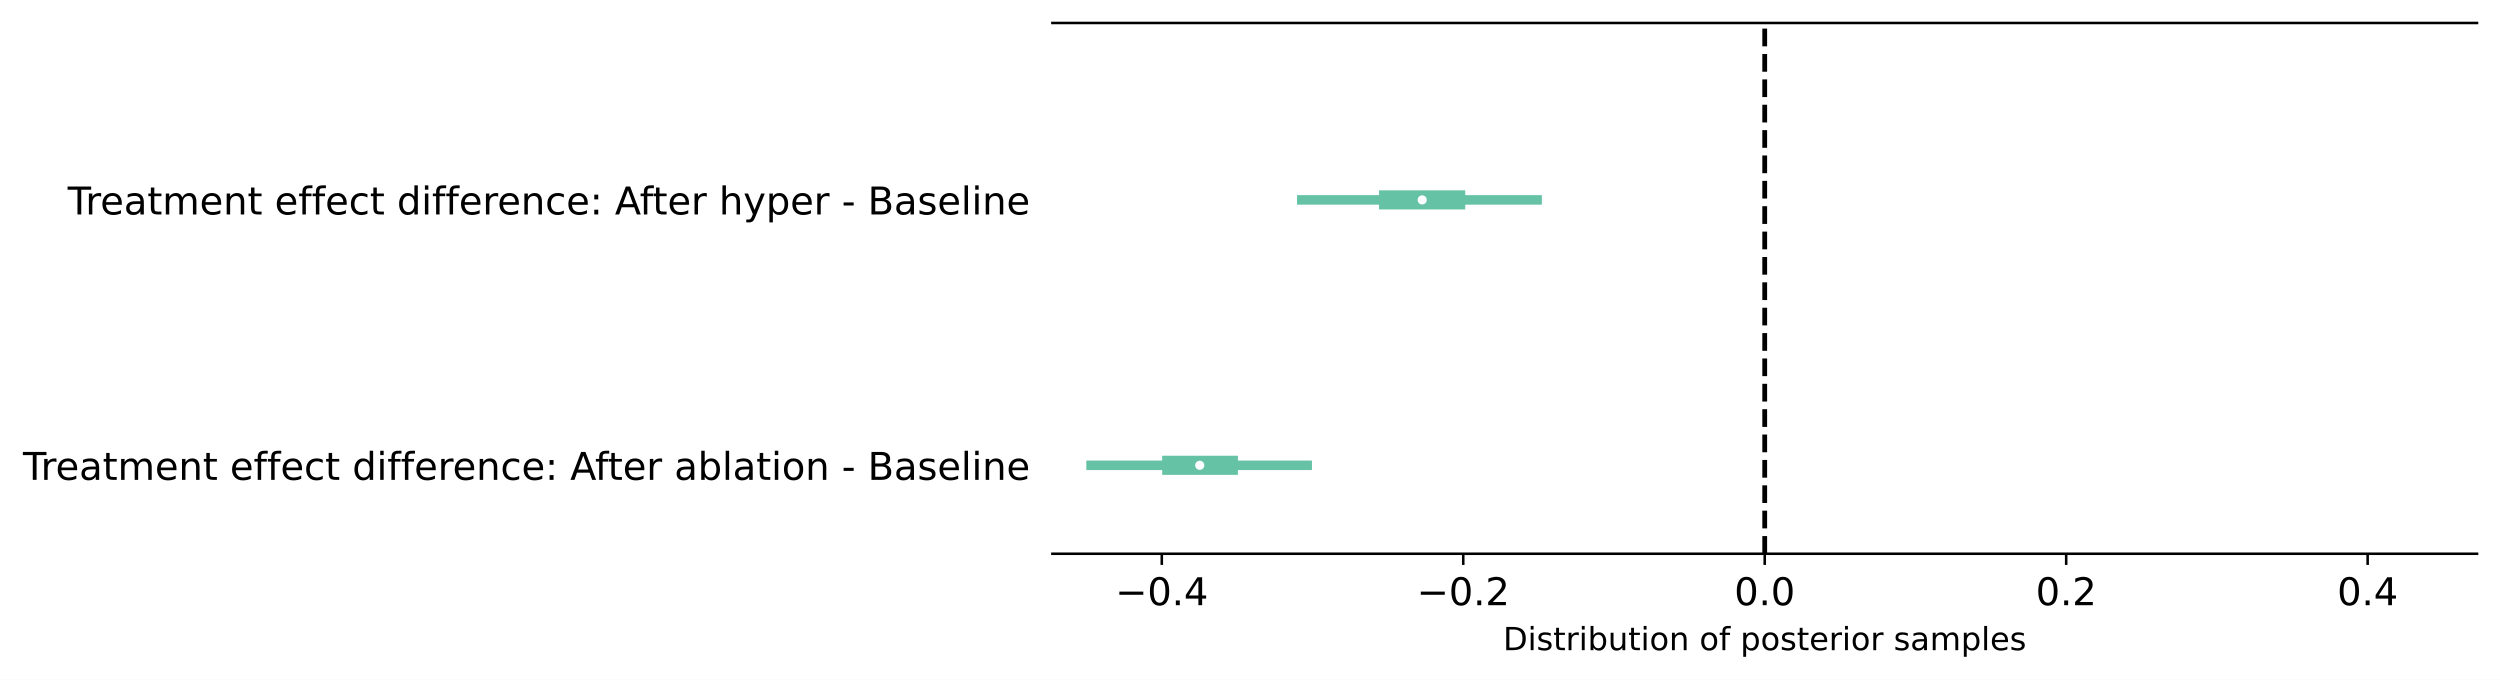
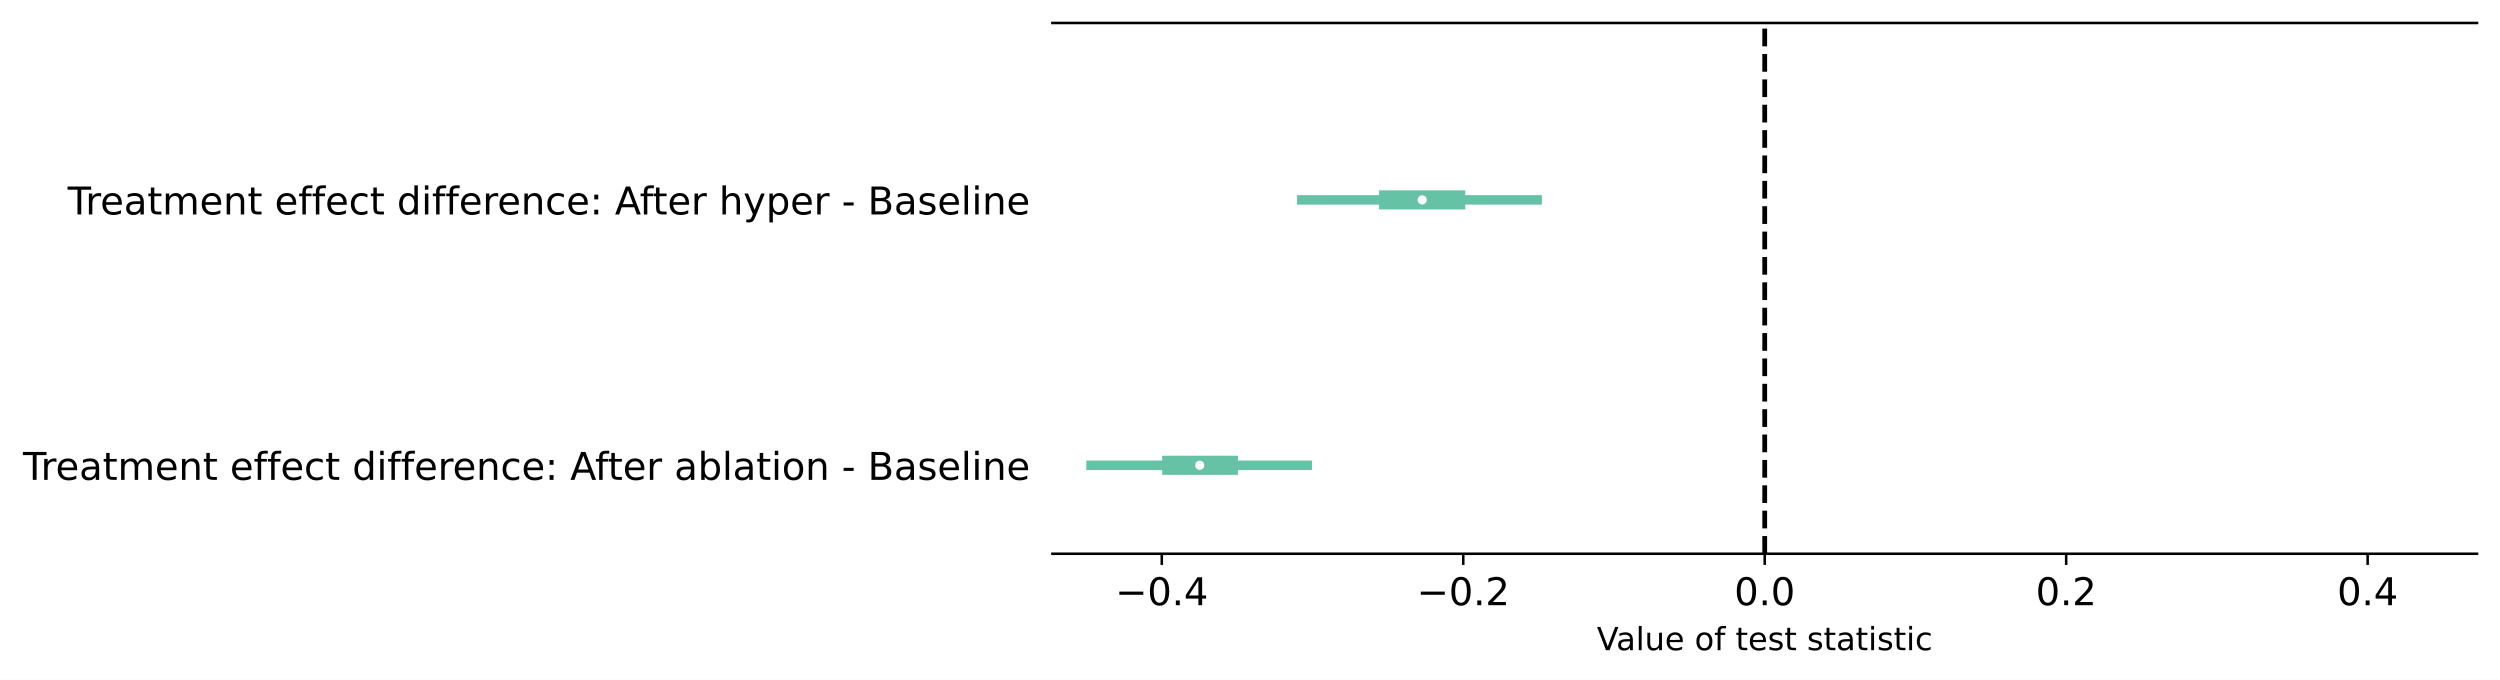
<svg xmlns="http://www.w3.org/2000/svg" xmlns:xlink="http://www.w3.org/1999/xlink" width="783.37pt" height="213.012pt" viewBox="0 0 783.37 213.012" version="1.1">
  <defs>
    <style type="text/css">*{stroke-linejoin: round; stroke-linecap: butt}</style>
  </defs>
  <g id="figure_1">
    <g id="patch_1">
      <path d="M 0 213.012  L 783.37 213.012  L 783.37 0  L 0 0  z " style="fill: #ffffff" />
    </g>
    <g id="axes_1">
      <g id="patch_2">
        <path d="M 329.77 173.52  L 776.17 173.52  L 776.17 7.2  L 329.77 7.2  z " style="fill: #ffffff" />
      </g>
      <g id="matplotlib.axis_1">
        <g id="xtick_1">
          <g id="line2d_1">
            <defs>
-               <path id="mc0c69615b3" d="M 0 0  L 0 3.5  " style="stroke: #000000; stroke-width: 0.8" />
+               <path id="m7334933036" d="M 0 0  L 0 3.5  " style="stroke: #000000; stroke-width: 0.8" />
            </defs>
            <g>
-               <use xlink:href="#mc0c69615b3" x="364.043" y="173.52" style="stroke: #000000; stroke-width: 0.8" />
+               <use xlink:href="#m7334933036" x="364.043" y="173.52" style="stroke: #000000; stroke-width: 0.8" />
            </g>
          </g>
          <g id="text_1">
            <g transform="translate(349.4735 189.6381) scale(0.12 -0.12)">
              <defs>
                <path id="DejaVuSans-2212" d="M 678 2272  L 4684 2272  L 4684 1741  L 678 1741  L 678 2272  z " transform="scale(0.015625)" />
                <path id="DejaVuSans-30" d="M 2034 4250  Q 1547 4250 1301 3770  Q 1056 3291 1056 2328  Q 1056 1369 1301 889  Q 1547 409 2034 409  Q 2525 409 2770 889  Q 3016 1369 3016 2328  Q 3016 3291 2770 3770  Q 2525 4250 2034 4250  z M 2034 4750  Q 2819 4750 3233 4129  Q 3647 3509 3647 2328  Q 3647 1150 3233 529  Q 2819 -91 2034 -91  Q 1250 -91 836 529  Q 422 1150 422 2328  Q 422 3509 836 4129  Q 1250 4750 2034 4750  z " transform="scale(0.015625)" />
                <path id="DejaVuSans-2e" d="M 684 794  L 1344 794  L 1344 0  L 684 0  L 684 794  z " transform="scale(0.015625)" />
                <path id="DejaVuSans-34" d="M 2419 4116  L 825 1625  L 2419 1625  L 2419 4116  z M 2253 4666  L 3047 4666  L 3047 1625  L 3713 1625  L 3713 1100  L 3047 1100  L 3047 0  L 2419 0  L 2419 1100  L 313 1100  L 313 1709  L 2253 4666  z " transform="scale(0.015625)" />
              </defs>
              <use xlink:href="#DejaVuSans-2212" />
              <use xlink:href="#DejaVuSans-30" x="83.789" />
              <use xlink:href="#DejaVuSans-2e" x="147.412" />
              <use xlink:href="#DejaVuSans-34" x="179.199" />
            </g>
          </g>
        </g>
        <g id="xtick_2">
          <g id="line2d_2">
            <g>
-               <use xlink:href="#mc0c69615b3" x="458.507" y="173.52" style="stroke: #000000; stroke-width: 0.8" />
+               <use xlink:href="#m7334933036" x="458.507" y="173.52" style="stroke: #000000; stroke-width: 0.8" />
            </g>
          </g>
          <g id="text_2">
            <g transform="translate(443.9369 189.6381) scale(0.12 -0.12)">
              <defs>
                <path id="DejaVuSans-32" d="M 1228 531  L 3431 531  L 3431 0  L 469 0  L 469 531  Q 828 903 1448 1529  Q 2069 2156 2228 2338  Q 2531 2678 2651 2914  Q 2772 3150 2772 3378  Q 2772 3750 2511 3984  Q 2250 4219 1831 4219  Q 1534 4219 1204 4116  Q 875 4013 500 3803  L 500 4441  Q 881 4594 1212 4672  Q 1544 4750 1819 4750  Q 2544 4750 2975 4387  Q 3406 4025 3406 3419  Q 3406 3131 3298 2873  Q 3191 2616 2906 2266  Q 2828 2175 2409 1742  Q 1991 1309 1228 531  z " transform="scale(0.015625)" />
              </defs>
              <use xlink:href="#DejaVuSans-2212" />
              <use xlink:href="#DejaVuSans-30" x="83.789" />
              <use xlink:href="#DejaVuSans-2e" x="147.412" />
              <use xlink:href="#DejaVuSans-32" x="179.199" />
            </g>
          </g>
        </g>
        <g id="xtick_3">
          <g id="line2d_3">
            <g>
-               <use xlink:href="#mc0c69615b3" x="552.97" y="173.52" style="stroke: #000000; stroke-width: 0.8" />
+               <use xlink:href="#m7334933036" x="552.97" y="173.52" style="stroke: #000000; stroke-width: 0.8" />
            </g>
          </g>
          <g id="text_3">
            <g transform="translate(543.4281 189.6381) scale(0.12 -0.12)">
              <use xlink:href="#DejaVuSans-30" />
              <use xlink:href="#DejaVuSans-2e" x="63.623" />
              <use xlink:href="#DejaVuSans-30" x="95.41" />
            </g>
          </g>
        </g>
        <g id="xtick_4">
          <g id="line2d_4">
            <g>
-               <use xlink:href="#mc0c69615b3" x="647.433" y="173.52" style="stroke: #000000; stroke-width: 0.8" />
+               <use xlink:href="#m7334933036" x="647.433" y="173.52" style="stroke: #000000; stroke-width: 0.8" />
            </g>
          </g>
          <g id="text_4">
            <g transform="translate(637.8915 189.6381) scale(0.12 -0.12)">
              <use xlink:href="#DejaVuSans-30" />
              <use xlink:href="#DejaVuSans-2e" x="63.623" />
              <use xlink:href="#DejaVuSans-32" x="95.41" />
            </g>
          </g>
        </g>
        <g id="xtick_5">
          <g id="line2d_5">
            <g>
-               <use xlink:href="#mc0c69615b3" x="741.897" y="173.52" style="stroke: #000000; stroke-width: 0.8" />
+               <use xlink:href="#m7334933036" x="741.897" y="173.52" style="stroke: #000000; stroke-width: 0.8" />
            </g>
          </g>
          <g id="text_5">
            <g transform="translate(732.3549 189.6381) scale(0.12 -0.12)">
              <use xlink:href="#DejaVuSans-30" />
              <use xlink:href="#DejaVuSans-2e" x="63.623" />
              <use xlink:href="#DejaVuSans-34" x="95.41" />
            </g>
          </g>
        </g>
        <g id="text_6">
-           <g transform="translate(470.9966 203.7322) scale(0.1 -0.1)">
+           <g transform="translate(500.3692 203.7322) scale(0.1 -0.1)">
            <defs>
-               <path id="DejaVuSans-44" d="M 1259 4147  L 1259 519  L 2022 519  Q 2988 519 3436 956  Q 3884 1394 3884 2338  Q 3884 3275 3436 3711  Q 2988 4147 2022 4147  L 1259 4147  z M 628 4666  L 1925 4666  Q 3281 4666 3915 4102  Q 4550 3538 4550 2338  Q 4550 1131 3912 565  Q 3275 0 1925 0  L 628 0  L 628 4666  z " transform="scale(0.015625)" />
+               <path id="DejaVuSans-56" d="M 1831 0  L 50 4666  L 709 4666  L 2188 738  L 3669 4666  L 4325 4666  L 2547 0  L 1831 0  z " transform="scale(0.015625)" />
+               <path id="DejaVuSans-61" d="M 2194 1759  Q 1497 1759 1228 1600  Q 959 1441 959 1056  Q 959 750 1161 570  Q 1363 391 1709 391  Q 2188 391 2477 730  Q 2766 1069 2766 1631  L 2766 1759  L 2194 1759  z M 3341 1997  L 3341 0  L 2766 0  L 2766 531  Q 2569 213 2275 61  Q 1981 -91 1556 -91  Q 1019 -91 701 211  Q 384 513 384 1019  Q 384 1609 779 1909  Q 1175 2209 1959 2209  L 2766 2209  L 2766 2266  Q 2766 2663 2505 2880  Q 2244 3097 1772 3097  Q 1472 3097 1187 3025  Q 903 2953 641 2809  L 641 3341  Q 956 3463 1253 3523  Q 1550 3584 1831 3584  Q 2591 3584 2966 3190  Q 3341 2797 3341 1997  z " transform="scale(0.015625)" />
+               <path id="DejaVuSans-6c" d="M 603 4863  L 1178 4863  L 1178 0  L 603 0  L 603 4863  z " transform="scale(0.015625)" />
+               <path id="DejaVuSans-75" d="M 544 1381  L 544 3500  L 1119 3500  L 1119 1403  Q 1119 906 1312 657  Q 1506 409 1894 409  Q 2359 409 2629 706  Q 2900 1003 2900 1516  L 2900 3500  L 3475 3500  L 3475 0  L 2900 0  L 2900 538  Q 2691 219 2414 64  Q 2138 -91 1772 -91  Q 1169 -91 856 284  Q 544 659 544 1381  z M 1991 3584  L 1991 3584  z " transform="scale(0.015625)" />
+               <path id="DejaVuSans-65" d="M 3597 1894  L 3597 1613  L 953 1613  Q 991 1019 1311 708  Q 1631 397 2203 397  Q 2534 397 2845 478  Q 3156 559 3463 722  L 3463 178  Q 3153 47 2828 -22  Q 2503 -91 2169 -91  Q 1331 -91 842 396  Q 353 884 353 1716  Q 353 2575 817 3079  Q 1281 3584 2069 3584  Q 2775 3584 3186 3129  Q 3597 2675 3597 1894  z M 3022 2063  Q 3016 2534 2758 2815  Q 2500 3097 2075 3097  Q 1594 3097 1305 2825  Q 1016 2553 972 2059  L 3022 2063  z " transform="scale(0.015625)" />
+               <path id="DejaVuSans-20" transform="scale(0.015625)" />
+               <path id="DejaVuSans-6f" d="M 1959 3097  Q 1497 3097 1228 2736  Q 959 2375 959 1747  Q 959 1119 1226 758  Q 1494 397 1959 397  Q 2419 397 2687 759  Q 2956 1122 2956 1747  Q 2956 2369 2687 2733  Q 2419 3097 1959 3097  z M 1959 3584  Q 2709 3584 3137 3096  Q 3566 2609 3566 1747  Q 3566 888 3137 398  Q 2709 -91 1959 -91  Q 1206 -91 779 398  Q 353 888 353 1747  Q 353 2609 779 3096  Q 1206 3584 1959 3584  z " transform="scale(0.015625)" />
+               <path id="DejaVuSans-66" d="M 2375 4863  L 2375 4384  L 1825 4384  Q 1516 4384 1395 4259  Q 1275 4134 1275 3809  L 1275 3500  L 2222 3500  L 2222 3053  L 1275 3053  L 1275 0  L 697 0  L 697 3053  L 147 3053  L 147 3500  L 697 3500  L 697 3744  Q 697 4328 969 4595  Q 1241 4863 1831 4863  L 2375 4863  z " transform="scale(0.015625)" />
+               <path id="DejaVuSans-74" d="M 1172 4494  L 1172 3500  L 2356 3500  L 2356 3053  L 1172 3053  L 1172 1153  Q 1172 725 1289 603  Q 1406 481 1766 481  L 2356 481  L 2356 0  L 1766 0  Q 1100 0 847 248  Q 594 497 594 1153  L 594 3053  L 172 3053  L 172 3500  L 594 3500  L 594 4494  L 1172 4494  z " transform="scale(0.015625)" />
+               <path id="DejaVuSans-73" d="M 2834 3397  L 2834 2853  Q 2591 2978 2328 3040  Q 2066 3103 1784 3103  Q 1356 3103 1142 2972  Q 928 2841 928 2578  Q 928 2378 1081 2264  Q 1234 2150 1697 2047  L 1894 2003  Q 2506 1872 2764 1633  Q 3022 1394 3022 966  Q 3022 478 2636 193  Q 2250 -91 1575 -91  Q 1294 -91 989 -36  Q 684 19 347 128  L 347 722  Q 666 556 975 473  Q 1284 391 1588 391  Q 1994 391 2212 530  Q 2431 669 2431 922  Q 2431 1156 2273 1281  Q 2116 1406 1581 1522  L 1381 1569  Q 847 1681 609 1914  Q 372 2147 372 2553  Q 372 3047 722 3315  Q 1072 3584 1716 3584  Q 2034 3584 2315 3537  Q 2597 3491 2834 3397  z " transform="scale(0.015625)" />
              <path id="DejaVuSans-69" d="M 603 3500  L 1178 3500  L 1178 0  L 603 0  L 603 3500  z M 603 4863  L 1178 4863  L 1178 4134  L 603 4134  L 603 4863  z " transform="scale(0.015625)" />
-               <path id="DejaVuSans-73" d="M 2834 3397  L 2834 2853  Q 2591 2978 2328 3040  Q 2066 3103 1784 3103  Q 1356 3103 1142 2972  Q 928 2841 928 2578  Q 928 2378 1081 2264  Q 1234 2150 1697 2047  L 1894 2003  Q 2506 1872 2764 1633  Q 3022 1394 3022 966  Q 3022 478 2636 193  Q 2250 -91 1575 -91  Q 1294 -91 989 -36  Q 684 19 347 128  L 347 722  Q 666 556 975 473  Q 1284 391 1588 391  Q 1994 391 2212 530  Q 2431 669 2431 922  Q 2431 1156 2273 1281  Q 2116 1406 1581 1522  L 1381 1569  Q 847 1681 609 1914  Q 372 2147 372 2553  Q 372 3047 722 3315  Q 1072 3584 1716 3584  Q 2034 3584 2315 3537  Q 2597 3491 2834 3397  z " transform="scale(0.015625)" />
-               <path id="DejaVuSans-74" d="M 1172 4494  L 1172 3500  L 2356 3500  L 2356 3053  L 1172 3053  L 1172 1153  Q 1172 725 1289 603  Q 1406 481 1766 481  L 2356 481  L 2356 0  L 1766 0  Q 1100 0 847 248  Q 594 497 594 1153  L 594 3053  L 172 3053  L 172 3500  L 594 3500  L 594 4494  L 1172 4494  z " transform="scale(0.015625)" />
-               <path id="DejaVuSans-72" d="M 2631 2963  Q 2534 3019 2420 3045  Q 2306 3072 2169 3072  Q 1681 3072 1420 2755  Q 1159 2438 1159 1844  L 1159 0  L 581 0  L 581 3500  L 1159 3500  L 1159 2956  Q 1341 3275 1631 3429  Q 1922 3584 2338 3584  Q 2397 3584 2469 3576  Q 2541 3569 2628 3553  L 2631 2963  z " transform="scale(0.015625)" />
-               <path id="DejaVuSans-62" d="M 3116 1747  Q 3116 2381 2855 2742  Q 2594 3103 2138 3103  Q 1681 3103 1420 2742  Q 1159 2381 1159 1747  Q 1159 1113 1420 752  Q 1681 391 2138 391  Q 2594 391 2855 752  Q 3116 1113 3116 1747  z M 1159 2969  Q 1341 3281 1617 3432  Q 1894 3584 2278 3584  Q 2916 3584 3314 3078  Q 3713 2572 3713 1747  Q 3713 922 3314 415  Q 2916 -91 2278 -91  Q 1894 -91 1617 61  Q 1341 213 1159 525  L 1159 0  L 581 0  L 581 4863  L 1159 4863  L 1159 2969  z " transform="scale(0.015625)" />
-               <path id="DejaVuSans-75" d="M 544 1381  L 544 3500  L 1119 3500  L 1119 1403  Q 1119 906 1312 657  Q 1506 409 1894 409  Q 2359 409 2629 706  Q 2900 1003 2900 1516  L 2900 3500  L 3475 3500  L 3475 0  L 2900 0  L 2900 538  Q 2691 219 2414 64  Q 2138 -91 1772 -91  Q 1169 -91 856 284  Q 544 659 544 1381  z M 1991 3584  L 1991 3584  z " transform="scale(0.015625)" />
-               <path id="DejaVuSans-6f" d="M 1959 3097  Q 1497 3097 1228 2736  Q 959 2375 959 1747  Q 959 1119 1226 758  Q 1494 397 1959 397  Q 2419 397 2687 759  Q 2956 1122 2956 1747  Q 2956 2369 2687 2733  Q 2419 3097 1959 3097  z M 1959 3584  Q 2709 3584 3137 3096  Q 3566 2609 3566 1747  Q 3566 888 3137 398  Q 2709 -91 1959 -91  Q 1206 -91 779 398  Q 353 888 353 1747  Q 353 2609 779 3096  Q 1206 3584 1959 3584  z " transform="scale(0.015625)" />
-               <path id="DejaVuSans-6e" d="M 3513 2113  L 3513 0  L 2938 0  L 2938 2094  Q 2938 2591 2744 2837  Q 2550 3084 2163 3084  Q 1697 3084 1428 2787  Q 1159 2491 1159 1978  L 1159 0  L 581 0  L 581 3500  L 1159 3500  L 1159 2956  Q 1366 3272 1645 3428  Q 1925 3584 2291 3584  Q 2894 3584 3203 3211  Q 3513 2838 3513 2113  z " transform="scale(0.015625)" />
-               <path id="DejaVuSans-20" transform="scale(0.015625)" />
-               <path id="DejaVuSans-66" d="M 2375 4863  L 2375 4384  L 1825 4384  Q 1516 4384 1395 4259  Q 1275 4134 1275 3809  L 1275 3500  L 2222 3500  L 2222 3053  L 1275 3053  L 1275 0  L 697 0  L 697 3053  L 147 3053  L 147 3500  L 697 3500  L 697 3744  Q 697 4328 969 4595  Q 1241 4863 1831 4863  L 2375 4863  z " transform="scale(0.015625)" />
-               <path id="DejaVuSans-70" d="M 1159 525  L 1159 -1331  L 581 -1331  L 581 3500  L 1159 3500  L 1159 2969  Q 1341 3281 1617 3432  Q 1894 3584 2278 3584  Q 2916 3584 3314 3078  Q 3713 2572 3713 1747  Q 3713 922 3314 415  Q 2916 -91 2278 -91  Q 1894 -91 1617 61  Q 1341 213 1159 525  z M 3116 1747  Q 3116 2381 2855 2742  Q 2594 3103 2138 3103  Q 1681 3103 1420 2742  Q 1159 2381 1159 1747  Q 1159 1113 1420 752  Q 1681 391 2138 391  Q 2594 391 2855 752  Q 3116 1113 3116 1747  z " transform="scale(0.015625)" />
-               <path id="DejaVuSans-65" d="M 3597 1894  L 3597 1613  L 953 1613  Q 991 1019 1311 708  Q 1631 397 2203 397  Q 2534 397 2845 478  Q 3156 559 3463 722  L 3463 178  Q 3153 47 2828 -22  Q 2503 -91 2169 -91  Q 1331 -91 842 396  Q 353 884 353 1716  Q 353 2575 817 3079  Q 1281 3584 2069 3584  Q 2775 3584 3186 3129  Q 3597 2675 3597 1894  z M 3022 2063  Q 3016 2534 2758 2815  Q 2500 3097 2075 3097  Q 1594 3097 1305 2825  Q 1016 2553 972 2059  L 3022 2063  z " transform="scale(0.015625)" />
-               <path id="DejaVuSans-61" d="M 2194 1759  Q 1497 1759 1228 1600  Q 959 1441 959 1056  Q 959 750 1161 570  Q 1363 391 1709 391  Q 2188 391 2477 730  Q 2766 1069 2766 1631  L 2766 1759  L 2194 1759  z M 3341 1997  L 3341 0  L 2766 0  L 2766 531  Q 2569 213 2275 61  Q 1981 -91 1556 -91  Q 1019 -91 701 211  Q 384 513 384 1019  Q 384 1609 779 1909  Q 1175 2209 1959 2209  L 2766 2209  L 2766 2266  Q 2766 2663 2505 2880  Q 2244 3097 1772 3097  Q 1472 3097 1187 3025  Q 903 2953 641 2809  L 641 3341  Q 956 3463 1253 3523  Q 1550 3584 1831 3584  Q 2591 3584 2966 3190  Q 3341 2797 3341 1997  z " transform="scale(0.015625)" />
-               <path id="DejaVuSans-6d" d="M 3328 2828  Q 3544 3216 3844 3400  Q 4144 3584 4550 3584  Q 5097 3584 5394 3201  Q 5691 2819 5691 2113  L 5691 0  L 5113 0  L 5113 2094  Q 5113 2597 4934 2840  Q 4756 3084 4391 3084  Q 3944 3084 3684 2787  Q 3425 2491 3425 1978  L 3425 0  L 2847 0  L 2847 2094  Q 2847 2600 2669 2842  Q 2491 3084 2119 3084  Q 1678 3084 1418 2786  Q 1159 2488 1159 1978  L 1159 0  L 581 0  L 581 3500  L 1159 3500  L 1159 2956  Q 1356 3278 1631 3431  Q 1906 3584 2284 3584  Q 2666 3584 2933 3390  Q 3200 3197 3328 2828  z " transform="scale(0.015625)" />
-               <path id="DejaVuSans-6c" d="M 603 4863  L 1178 4863  L 1178 0  L 603 0  L 603 4863  z " transform="scale(0.015625)" />
+               <path id="DejaVuSans-63" d="M 3122 3366  L 3122 2828  Q 2878 2963 2633 3030  Q 2388 3097 2138 3097  Q 1578 3097 1268 2742  Q 959 2388 959 1747  Q 959 1106 1268 751  Q 1578 397 2138 397  Q 2388 397 2633 464  Q 2878 531 3122 666  L 3122 134  Q 2881 22 2623 -34  Q 2366 -91 2075 -91  Q 1284 -91 818 406  Q 353 903 353 1747  Q 353 2603 823 3093  Q 1294 3584 2113 3584  Q 2378 3584 2631 3529  Q 2884 3475 3122 3366  z " transform="scale(0.015625)" />
            </defs>
-             <use xlink:href="#DejaVuSans-44" />
-             <use xlink:href="#DejaVuSans-69" x="77.002" />
-             <use xlink:href="#DejaVuSans-73" x="104.785" />
-             <use xlink:href="#DejaVuSans-74" x="156.885" />
-             <use xlink:href="#DejaVuSans-72" x="196.094" />
-             <use xlink:href="#DejaVuSans-69" x="237.207" />
-             <use xlink:href="#DejaVuSans-62" x="264.99" />
-             <use xlink:href="#DejaVuSans-75" x="328.467" />
-             <use xlink:href="#DejaVuSans-74" x="391.846" />
-             <use xlink:href="#DejaVuSans-69" x="431.055" />
-             <use xlink:href="#DejaVuSans-6f" x="458.838" />
-             <use xlink:href="#DejaVuSans-6e" x="520.02" />
-             <use xlink:href="#DejaVuSans-20" x="583.398" />
-             <use xlink:href="#DejaVuSans-6f" x="615.186" />
-             <use xlink:href="#DejaVuSans-66" x="676.367" />
-             <use xlink:href="#DejaVuSans-20" x="711.572" />
-             <use xlink:href="#DejaVuSans-70" x="743.359" />
-             <use xlink:href="#DejaVuSans-6f" x="806.836" />
-             <use xlink:href="#DejaVuSans-73" x="868.018" />
-             <use xlink:href="#DejaVuSans-74" x="920.117" />
-             <use xlink:href="#DejaVuSans-65" x="959.326" />
-             <use xlink:href="#DejaVuSans-72" x="1020.85" />
-             <use xlink:href="#DejaVuSans-69" x="1061.963" />
-             <use xlink:href="#DejaVuSans-6f" x="1089.746" />
-             <use xlink:href="#DejaVuSans-72" x="1150.928" />
-             <use xlink:href="#DejaVuSans-20" x="1192.041" />
-             <use xlink:href="#DejaVuSans-73" x="1223.828" />
-             <use xlink:href="#DejaVuSans-61" x="1275.928" />
-             <use xlink:href="#DejaVuSans-6d" x="1337.207" />
-             <use xlink:href="#DejaVuSans-70" x="1434.619" />
-             <use xlink:href="#DejaVuSans-6c" x="1498.096" />
-             <use xlink:href="#DejaVuSans-65" x="1525.879" />
-             <use xlink:href="#DejaVuSans-73" x="1587.402" />
+             <use xlink:href="#DejaVuSans-56" />
+             <use xlink:href="#DejaVuSans-61" x="60.658" />
+             <use xlink:href="#DejaVuSans-6c" x="121.938" />
+             <use xlink:href="#DejaVuSans-75" x="149.721" />
+             <use xlink:href="#DejaVuSans-65" x="213.1" />
+             <use xlink:href="#DejaVuSans-20" x="274.623" />
+             <use xlink:href="#DejaVuSans-6f" x="306.41" />
+             <use xlink:href="#DejaVuSans-66" x="367.592" />
+             <use xlink:href="#DejaVuSans-20" x="402.797" />
+             <use xlink:href="#DejaVuSans-74" x="434.584" />
+             <use xlink:href="#DejaVuSans-65" x="473.793" />
+             <use xlink:href="#DejaVuSans-73" x="535.316" />
+             <use xlink:href="#DejaVuSans-74" x="587.416" />
+             <use xlink:href="#DejaVuSans-20" x="626.625" />
+             <use xlink:href="#DejaVuSans-73" x="658.412" />
+             <use xlink:href="#DejaVuSans-74" x="710.512" />
+             <use xlink:href="#DejaVuSans-61" x="749.721" />
+             <use xlink:href="#DejaVuSans-74" x="811" />
+             <use xlink:href="#DejaVuSans-69" x="850.209" />
+             <use xlink:href="#DejaVuSans-73" x="877.992" />
+             <use xlink:href="#DejaVuSans-74" x="930.092" />
+             <use xlink:href="#DejaVuSans-69" x="969.301" />
+             <use xlink:href="#DejaVuSans-63" x="997.084" />
          </g>
        </g>
      </g>
      <g id="matplotlib.axis_2">
        <g id="ytick_1">
          <g id="text_7">
            <g transform="translate(7.2 150.3591) scale(0.12 -0.12)">
              <defs>
                <path id="DejaVuSans-54" d="M -19 4666  L 3928 4666  L 3928 4134  L 2272 4134  L 2272 0  L 1638 0  L 1638 4134  L -19 4134  L -19 4666  z " transform="scale(0.015625)" />
-                 <path id="DejaVuSans-63" d="M 3122 3366  L 3122 2828  Q 2878 2963 2633 3030  Q 2388 3097 2138 3097  Q 1578 3097 1268 2742  Q 959 2388 959 1747  Q 959 1106 1268 751  Q 1578 397 2138 397  Q 2388 397 2633 464  Q 2878 531 3122 666  L 3122 134  Q 2881 22 2623 -34  Q 2366 -91 2075 -91  Q 1284 -91 818 406  Q 353 903 353 1747  Q 353 2603 823 3093  Q 1294 3584 2113 3584  Q 2378 3584 2631 3529  Q 2884 3475 3122 3366  z " transform="scale(0.015625)" />
+                 <path id="DejaVuSans-72" d="M 2631 2963  Q 2534 3019 2420 3045  Q 2306 3072 2169 3072  Q 1681 3072 1420 2755  Q 1159 2438 1159 1844  L 1159 0  L 581 0  L 581 3500  L 1159 3500  L 1159 2956  Q 1341 3275 1631 3429  Q 1922 3584 2338 3584  Q 2397 3584 2469 3576  Q 2541 3569 2628 3553  L 2631 2963  z " transform="scale(0.015625)" />
+                 <path id="DejaVuSans-6d" d="M 3328 2828  Q 3544 3216 3844 3400  Q 4144 3584 4550 3584  Q 5097 3584 5394 3201  Q 5691 2819 5691 2113  L 5691 0  L 5113 0  L 5113 2094  Q 5113 2597 4934 2840  Q 4756 3084 4391 3084  Q 3944 3084 3684 2787  Q 3425 2491 3425 1978  L 3425 0  L 2847 0  L 2847 2094  Q 2847 2600 2669 2842  Q 2491 3084 2119 3084  Q 1678 3084 1418 2786  Q 1159 2488 1159 1978  L 1159 0  L 581 0  L 581 3500  L 1159 3500  L 1159 2956  Q 1356 3278 1631 3431  Q 1906 3584 2284 3584  Q 2666 3584 2933 3390  Q 3200 3197 3328 2828  z " transform="scale(0.015625)" />
+                 <path id="DejaVuSans-6e" d="M 3513 2113  L 3513 0  L 2938 0  L 2938 2094  Q 2938 2591 2744 2837  Q 2550 3084 2163 3084  Q 1697 3084 1428 2787  Q 1159 2491 1159 1978  L 1159 0  L 581 0  L 581 3500  L 1159 3500  L 1159 2956  Q 1366 3272 1645 3428  Q 1925 3584 2291 3584  Q 2894 3584 3203 3211  Q 3513 2838 3513 2113  z " transform="scale(0.015625)" />
                <path id="DejaVuSans-64" d="M 2906 2969  L 2906 4863  L 3481 4863  L 3481 0  L 2906 0  L 2906 525  Q 2725 213 2448 61  Q 2172 -91 1784 -91  Q 1150 -91 751 415  Q 353 922 353 1747  Q 353 2572 751 3078  Q 1150 3584 1784 3584  Q 2172 3584 2448 3432  Q 2725 3281 2906 2969  z M 947 1747  Q 947 1113 1208 752  Q 1469 391 1925 391  Q 2381 391 2643 752  Q 2906 1113 2906 1747  Q 2906 2381 2643 2742  Q 2381 3103 1925 3103  Q 1469 3103 1208 2742  Q 947 2381 947 1747  z " transform="scale(0.015625)" />
                <path id="DejaVuSans-3a" d="M 750 794  L 1409 794  L 1409 0  L 750 0  L 750 794  z M 750 3309  L 1409 3309  L 1409 2516  L 750 2516  L 750 3309  z " transform="scale(0.015625)" />
                <path id="DejaVuSans-41" d="M 2188 4044  L 1331 1722  L 3047 1722  L 2188 4044  z M 1831 4666  L 2547 4666  L 4325 0  L 3669 0  L 3244 1197  L 1141 1197  L 716 0  L 50 0  L 1831 4666  z " transform="scale(0.015625)" />
+                 <path id="DejaVuSans-62" d="M 3116 1747  Q 3116 2381 2855 2742  Q 2594 3103 2138 3103  Q 1681 3103 1420 2742  Q 1159 2381 1159 1747  Q 1159 1113 1420 752  Q 1681 391 2138 391  Q 2594 391 2855 752  Q 3116 1113 3116 1747  z M 1159 2969  Q 1341 3281 1617 3432  Q 1894 3584 2278 3584  Q 2916 3584 3314 3078  Q 3713 2572 3713 1747  Q 3713 922 3314 415  Q 2916 -91 2278 -91  Q 1894 -91 1617 61  Q 1341 213 1159 525  L 1159 0  L 581 0  L 581 4863  L 1159 4863  L 1159 2969  z " transform="scale(0.015625)" />
                <path id="DejaVuSans-2d" d="M 313 2009  L 1997 2009  L 1997 1497  L 313 1497  L 313 2009  z " transform="scale(0.015625)" />
                <path id="DejaVuSans-42" d="M 1259 2228  L 1259 519  L 2272 519  Q 2781 519 3026 730  Q 3272 941 3272 1375  Q 3272 1813 3026 2020  Q 2781 2228 2272 2228  L 1259 2228  z M 1259 4147  L 1259 2741  L 2194 2741  Q 2656 2741 2882 2914  Q 3109 3088 3109 3444  Q 3109 3797 2882 3972  Q 2656 4147 2194 4147  L 1259 4147  z M 628 4666  L 2241 4666  Q 2963 4666 3353 4366  Q 3744 4066 3744 3513  Q 3744 3084 3544 2831  Q 3344 2578 2956 2516  Q 3422 2416 3680 2098  Q 3938 1781 3938 1306  Q 3938 681 3513 340  Q 3088 0 2303 0  L 628 0  L 628 4666  z " transform="scale(0.015625)" />
              </defs>
              <use xlink:href="#DejaVuSans-54" />
              <use xlink:href="#DejaVuSans-72" x="46.334" />
              <use xlink:href="#DejaVuSans-65" x="85.197" />
              <use xlink:href="#DejaVuSans-61" x="146.721" />
              <use xlink:href="#DejaVuSans-74" x="208" />
              <use xlink:href="#DejaVuSans-6d" x="247.209" />
              <use xlink:href="#DejaVuSans-65" x="344.621" />
              <use xlink:href="#DejaVuSans-6e" x="406.145" />
              <use xlink:href="#DejaVuSans-74" x="469.523" />
              <use xlink:href="#DejaVuSans-20" x="508.732" />
              <use xlink:href="#DejaVuSans-65" x="540.52" />
              <use xlink:href="#DejaVuSans-66" x="602.043" />
              <use xlink:href="#DejaVuSans-66" x="637.248" />
              <use xlink:href="#DejaVuSans-65" x="672.453" />
              <use xlink:href="#DejaVuSans-63" x="733.977" />
              <use xlink:href="#DejaVuSans-74" x="788.957" />
              <use xlink:href="#DejaVuSans-20" x="828.166" />
              <use xlink:href="#DejaVuSans-64" x="859.953" />
              <use xlink:href="#DejaVuSans-69" x="923.43" />
              <use xlink:href="#DejaVuSans-66" x="951.213" />
              <use xlink:href="#DejaVuSans-66" x="986.418" />
              <use xlink:href="#DejaVuSans-65" x="1021.623" />
              <use xlink:href="#DejaVuSans-72" x="1083.146" />
              <use xlink:href="#DejaVuSans-65" x="1122.01" />
              <use xlink:href="#DejaVuSans-6e" x="1183.533" />
              <use xlink:href="#DejaVuSans-63" x="1246.912" />
              <use xlink:href="#DejaVuSans-65" x="1301.893" />
              <use xlink:href="#DejaVuSans-3a" x="1363.416" />
              <use xlink:href="#DejaVuSans-20" x="1397.107" />
              <use xlink:href="#DejaVuSans-41" x="1428.895" />
              <use xlink:href="#DejaVuSans-66" x="1493.678" />
              <use xlink:href="#DejaVuSans-74" x="1527.133" />
              <use xlink:href="#DejaVuSans-65" x="1566.342" />
              <use xlink:href="#DejaVuSans-72" x="1627.865" />
              <use xlink:href="#DejaVuSans-20" x="1668.979" />
              <use xlink:href="#DejaVuSans-61" x="1700.766" />
              <use xlink:href="#DejaVuSans-62" x="1762.045" />
              <use xlink:href="#DejaVuSans-6c" x="1825.521" />
              <use xlink:href="#DejaVuSans-61" x="1853.305" />
              <use xlink:href="#DejaVuSans-74" x="1914.584" />
              <use xlink:href="#DejaVuSans-69" x="1953.793" />
              <use xlink:href="#DejaVuSans-6f" x="1981.576" />
              <use xlink:href="#DejaVuSans-6e" x="2042.758" />
              <use xlink:href="#DejaVuSans-20" x="2106.137" />
              <use xlink:href="#DejaVuSans-2d" x="2137.924" />
              <use xlink:href="#DejaVuSans-20" x="2174.008" />
              <use xlink:href="#DejaVuSans-42" x="2205.795" />
              <use xlink:href="#DejaVuSans-61" x="2274.398" />
              <use xlink:href="#DejaVuSans-73" x="2335.678" />
              <use xlink:href="#DejaVuSans-65" x="2387.777" />
              <use xlink:href="#DejaVuSans-6c" x="2449.301" />
              <use xlink:href="#DejaVuSans-69" x="2477.084" />
              <use xlink:href="#DejaVuSans-6e" x="2504.867" />
              <use xlink:href="#DejaVuSans-65" x="2568.246" />
            </g>
          </g>
        </g>
        <g id="ytick_2">
          <g id="text_8">
            <g transform="translate(21.2025 67.19906) scale(0.12 -0.12)">
              <defs>
                <path id="DejaVuSans-68" d="M 3513 2113  L 3513 0  L 2938 0  L 2938 2094  Q 2938 2591 2744 2837  Q 2550 3084 2163 3084  Q 1697 3084 1428 2787  Q 1159 2491 1159 1978  L 1159 0  L 581 0  L 581 4863  L 1159 4863  L 1159 2956  Q 1366 3272 1645 3428  Q 1925 3584 2291 3584  Q 2894 3584 3203 3211  Q 3513 2838 3513 2113  z " transform="scale(0.015625)" />
                <path id="DejaVuSans-79" d="M 2059 -325  Q 1816 -950 1584 -1140  Q 1353 -1331 966 -1331  L 506 -1331  L 506 -850  L 844 -850  Q 1081 -850 1212 -737  Q 1344 -625 1503 -206  L 1606 56  L 191 3500  L 800 3500  L 1894 763  L 2988 3500  L 3597 3500  L 2059 -325  z " transform="scale(0.015625)" />
+                 <path id="DejaVuSans-70" d="M 1159 525  L 1159 -1331  L 581 -1331  L 581 3500  L 1159 3500  L 1159 2969  Q 1341 3281 1617 3432  Q 1894 3584 2278 3584  Q 2916 3584 3314 3078  Q 3713 2572 3713 1747  Q 3713 922 3314 415  Q 2916 -91 2278 -91  Q 1894 -91 1617 61  Q 1341 213 1159 525  z M 3116 1747  Q 3116 2381 2855 2742  Q 2594 3103 2138 3103  Q 1681 3103 1420 2742  Q 1159 2381 1159 1747  Q 1159 1113 1420 752  Q 1681 391 2138 391  Q 2594 391 2855 752  Q 3116 1113 3116 1747  z " transform="scale(0.015625)" />
              </defs>
              <use xlink:href="#DejaVuSans-54" />
              <use xlink:href="#DejaVuSans-72" x="46.334" />
              <use xlink:href="#DejaVuSans-65" x="85.197" />
              <use xlink:href="#DejaVuSans-61" x="146.721" />
              <use xlink:href="#DejaVuSans-74" x="208" />
              <use xlink:href="#DejaVuSans-6d" x="247.209" />
              <use xlink:href="#DejaVuSans-65" x="344.621" />
              <use xlink:href="#DejaVuSans-6e" x="406.145" />
              <use xlink:href="#DejaVuSans-74" x="469.523" />
              <use xlink:href="#DejaVuSans-20" x="508.732" />
              <use xlink:href="#DejaVuSans-65" x="540.52" />
              <use xlink:href="#DejaVuSans-66" x="602.043" />
              <use xlink:href="#DejaVuSans-66" x="637.248" />
              <use xlink:href="#DejaVuSans-65" x="672.453" />
              <use xlink:href="#DejaVuSans-63" x="733.977" />
              <use xlink:href="#DejaVuSans-74" x="788.957" />
              <use xlink:href="#DejaVuSans-20" x="828.166" />
              <use xlink:href="#DejaVuSans-64" x="859.953" />
              <use xlink:href="#DejaVuSans-69" x="923.43" />
              <use xlink:href="#DejaVuSans-66" x="951.213" />
              <use xlink:href="#DejaVuSans-66" x="986.418" />
              <use xlink:href="#DejaVuSans-65" x="1021.623" />
              <use xlink:href="#DejaVuSans-72" x="1083.146" />
              <use xlink:href="#DejaVuSans-65" x="1122.01" />
              <use xlink:href="#DejaVuSans-6e" x="1183.533" />
              <use xlink:href="#DejaVuSans-63" x="1246.912" />
              <use xlink:href="#DejaVuSans-65" x="1301.893" />
              <use xlink:href="#DejaVuSans-3a" x="1363.416" />
              <use xlink:href="#DejaVuSans-20" x="1397.107" />
              <use xlink:href="#DejaVuSans-41" x="1428.895" />
              <use xlink:href="#DejaVuSans-66" x="1493.678" />
              <use xlink:href="#DejaVuSans-74" x="1527.133" />
              <use xlink:href="#DejaVuSans-65" x="1566.342" />
              <use xlink:href="#DejaVuSans-72" x="1627.865" />
              <use xlink:href="#DejaVuSans-20" x="1668.979" />
              <use xlink:href="#DejaVuSans-68" x="1700.766" />
              <use xlink:href="#DejaVuSans-79" x="1764.145" />
              <use xlink:href="#DejaVuSans-70" x="1823.324" />
              <use xlink:href="#DejaVuSans-65" x="1886.801" />
              <use xlink:href="#DejaVuSans-72" x="1948.324" />
              <use xlink:href="#DejaVuSans-20" x="1989.438" />
              <use xlink:href="#DejaVuSans-2d" x="2021.225" />
              <use xlink:href="#DejaVuSans-20" x="2057.309" />
              <use xlink:href="#DejaVuSans-42" x="2089.096" />
              <use xlink:href="#DejaVuSans-61" x="2157.699" />
              <use xlink:href="#DejaVuSans-73" x="2218.979" />
              <use xlink:href="#DejaVuSans-65" x="2271.078" />
              <use xlink:href="#DejaVuSans-6c" x="2332.602" />
              <use xlink:href="#DejaVuSans-69" x="2360.385" />
              <use xlink:href="#DejaVuSans-6e" x="2388.168" />
              <use xlink:href="#DejaVuSans-65" x="2451.547" />
            </g>
          </g>
        </g>
      </g>
      <g id="LineCollection_1">
-         <path d="M 340.399 145.8  L 411.099 145.8  " clip-path="url(#pff35d5a443)" style="fill: none; stroke: #66c2a5; stroke-width: 3" />
+         <path d="M 340.399 145.8  L 411.099 145.8  " clip-path="url(#p093b80f2f2)" style="fill: none; stroke: #66c2a5; stroke-width: 3" />
      </g>
      <g id="LineCollection_2">
-         <path d="M 364.167 145.8  L 387.907 145.8  " clip-path="url(#pff35d5a443)" style="fill: none; stroke: #66c2a5; stroke-width: 6" />
+         <path d="M 364.167 145.8  L 387.907 145.8  " clip-path="url(#p093b80f2f2)" style="fill: none; stroke: #66c2a5; stroke-width: 6" />
      </g>
      <g id="line2d_6">
        <defs>
-           <path id="mf111dab570" d="M 0 1.929  C 0.511 1.929 1.002 1.725 1.364 1.364  C 1.725 1.002 1.929 0.511 1.929 0  C 1.929 -0.511 1.725 -1.002 1.364 -1.364  C 1.002 -1.725 0.511 -1.929 0 -1.929  C -0.511 -1.929 -1.002 -1.725 -1.364 -1.364  C -1.725 -1.002 -1.929 -0.511 -1.929 0  C -1.929 0.511 -1.725 1.002 -1.364 1.364  C -1.002 1.725 -0.511 1.929 0 1.929  z " style="stroke: #66c2a5" />
+           <path id="m21c66a6776" d="M 0 1.929  C 0.511 1.929 1.002 1.725 1.364 1.364  C 1.725 1.002 1.929 0.511 1.929 0  C 1.929 -0.511 1.725 -1.002 1.364 -1.364  C 1.002 -1.725 0.511 -1.929 0 -1.929  C -0.511 -1.929 -1.002 -1.725 -1.364 -1.364  C -1.725 -1.002 -1.929 -0.511 -1.929 0  C -1.929 0.511 -1.725 1.002 -1.364 1.364  C -1.002 1.725 -0.511 1.929 0 1.929  z " style="stroke: #66c2a5" />
        </defs>
-         <g clip-path="url(#pff35d5a443)">
-           <use xlink:href="#mf111dab570" x="375.936" y="145.8" style="fill: #ffffff; stroke: #66c2a5" />
+         <g clip-path="url(#p093b80f2f2)">
+           <use xlink:href="#m21c66a6776" x="375.936" y="145.8" style="fill: #ffffff; stroke: #66c2a5" />
        </g>
      </g>
      <g id="LineCollection_3">
-         <path d="M 406.427 62.64  L 483.14 62.64  " clip-path="url(#pff35d5a443)" style="fill: none; stroke: #66c2a5; stroke-width: 3" />
+         <path d="M 406.427 62.64  L 483.14 62.64  " clip-path="url(#p093b80f2f2)" style="fill: none; stroke: #66c2a5; stroke-width: 3" />
      </g>
      <g id="LineCollection_4">
-         <path d="M 432.122 62.64  L 459.13 62.64  " clip-path="url(#pff35d5a443)" style="fill: none; stroke: #66c2a5; stroke-width: 6" />
+         <path d="M 432.122 62.64  L 459.13 62.64  " clip-path="url(#p093b80f2f2)" style="fill: none; stroke: #66c2a5; stroke-width: 6" />
      </g>
      <g id="line2d_7">
-         <g clip-path="url(#pff35d5a443)">
-           <use xlink:href="#mf111dab570" x="445.646" y="62.64" style="fill: #ffffff; stroke: #66c2a5" />
+         <g clip-path="url(#p093b80f2f2)">
+           <use xlink:href="#m21c66a6776" x="445.646" y="62.64" style="fill: #ffffff; stroke: #66c2a5" />
        </g>
      </g>
      <g id="line2d_8">
-         <path d="M 552.97 173.52  L 552.97 7.2  " clip-path="url(#pff35d5a443)" style="fill: none; stroke-dasharray: 5.55,2.4; stroke-dashoffset: 0; stroke: #000000; stroke-width: 1.5" />
+         <path d="M 552.97 173.52  L 552.97 7.2  " clip-path="url(#p093b80f2f2)" style="fill: none; stroke-dasharray: 5.55,2.4; stroke-dashoffset: 0; stroke: #000000; stroke-width: 1.5" />
      </g>
      <g id="patch_3">
        <path d="M 329.77 173.52  L 776.17 173.52  " style="fill: none; stroke: #000000; stroke-width: 0.8; stroke-linejoin: miter; stroke-linecap: square" />
      </g>
      <g id="patch_4">
        <path d="M 329.77 7.2  L 776.17 7.2  " style="fill: none; stroke: #000000; stroke-width: 0.8; stroke-linejoin: miter; stroke-linecap: square" />
      </g>
    </g>
  </g>
  <defs>
-     <clipPath id="pff35d5a443">
+     <clipPath id="p093b80f2f2">
      <rect x="329.77" y="7.2" width="446.4" height="166.32" />
    </clipPath>
  </defs>
</svg>
